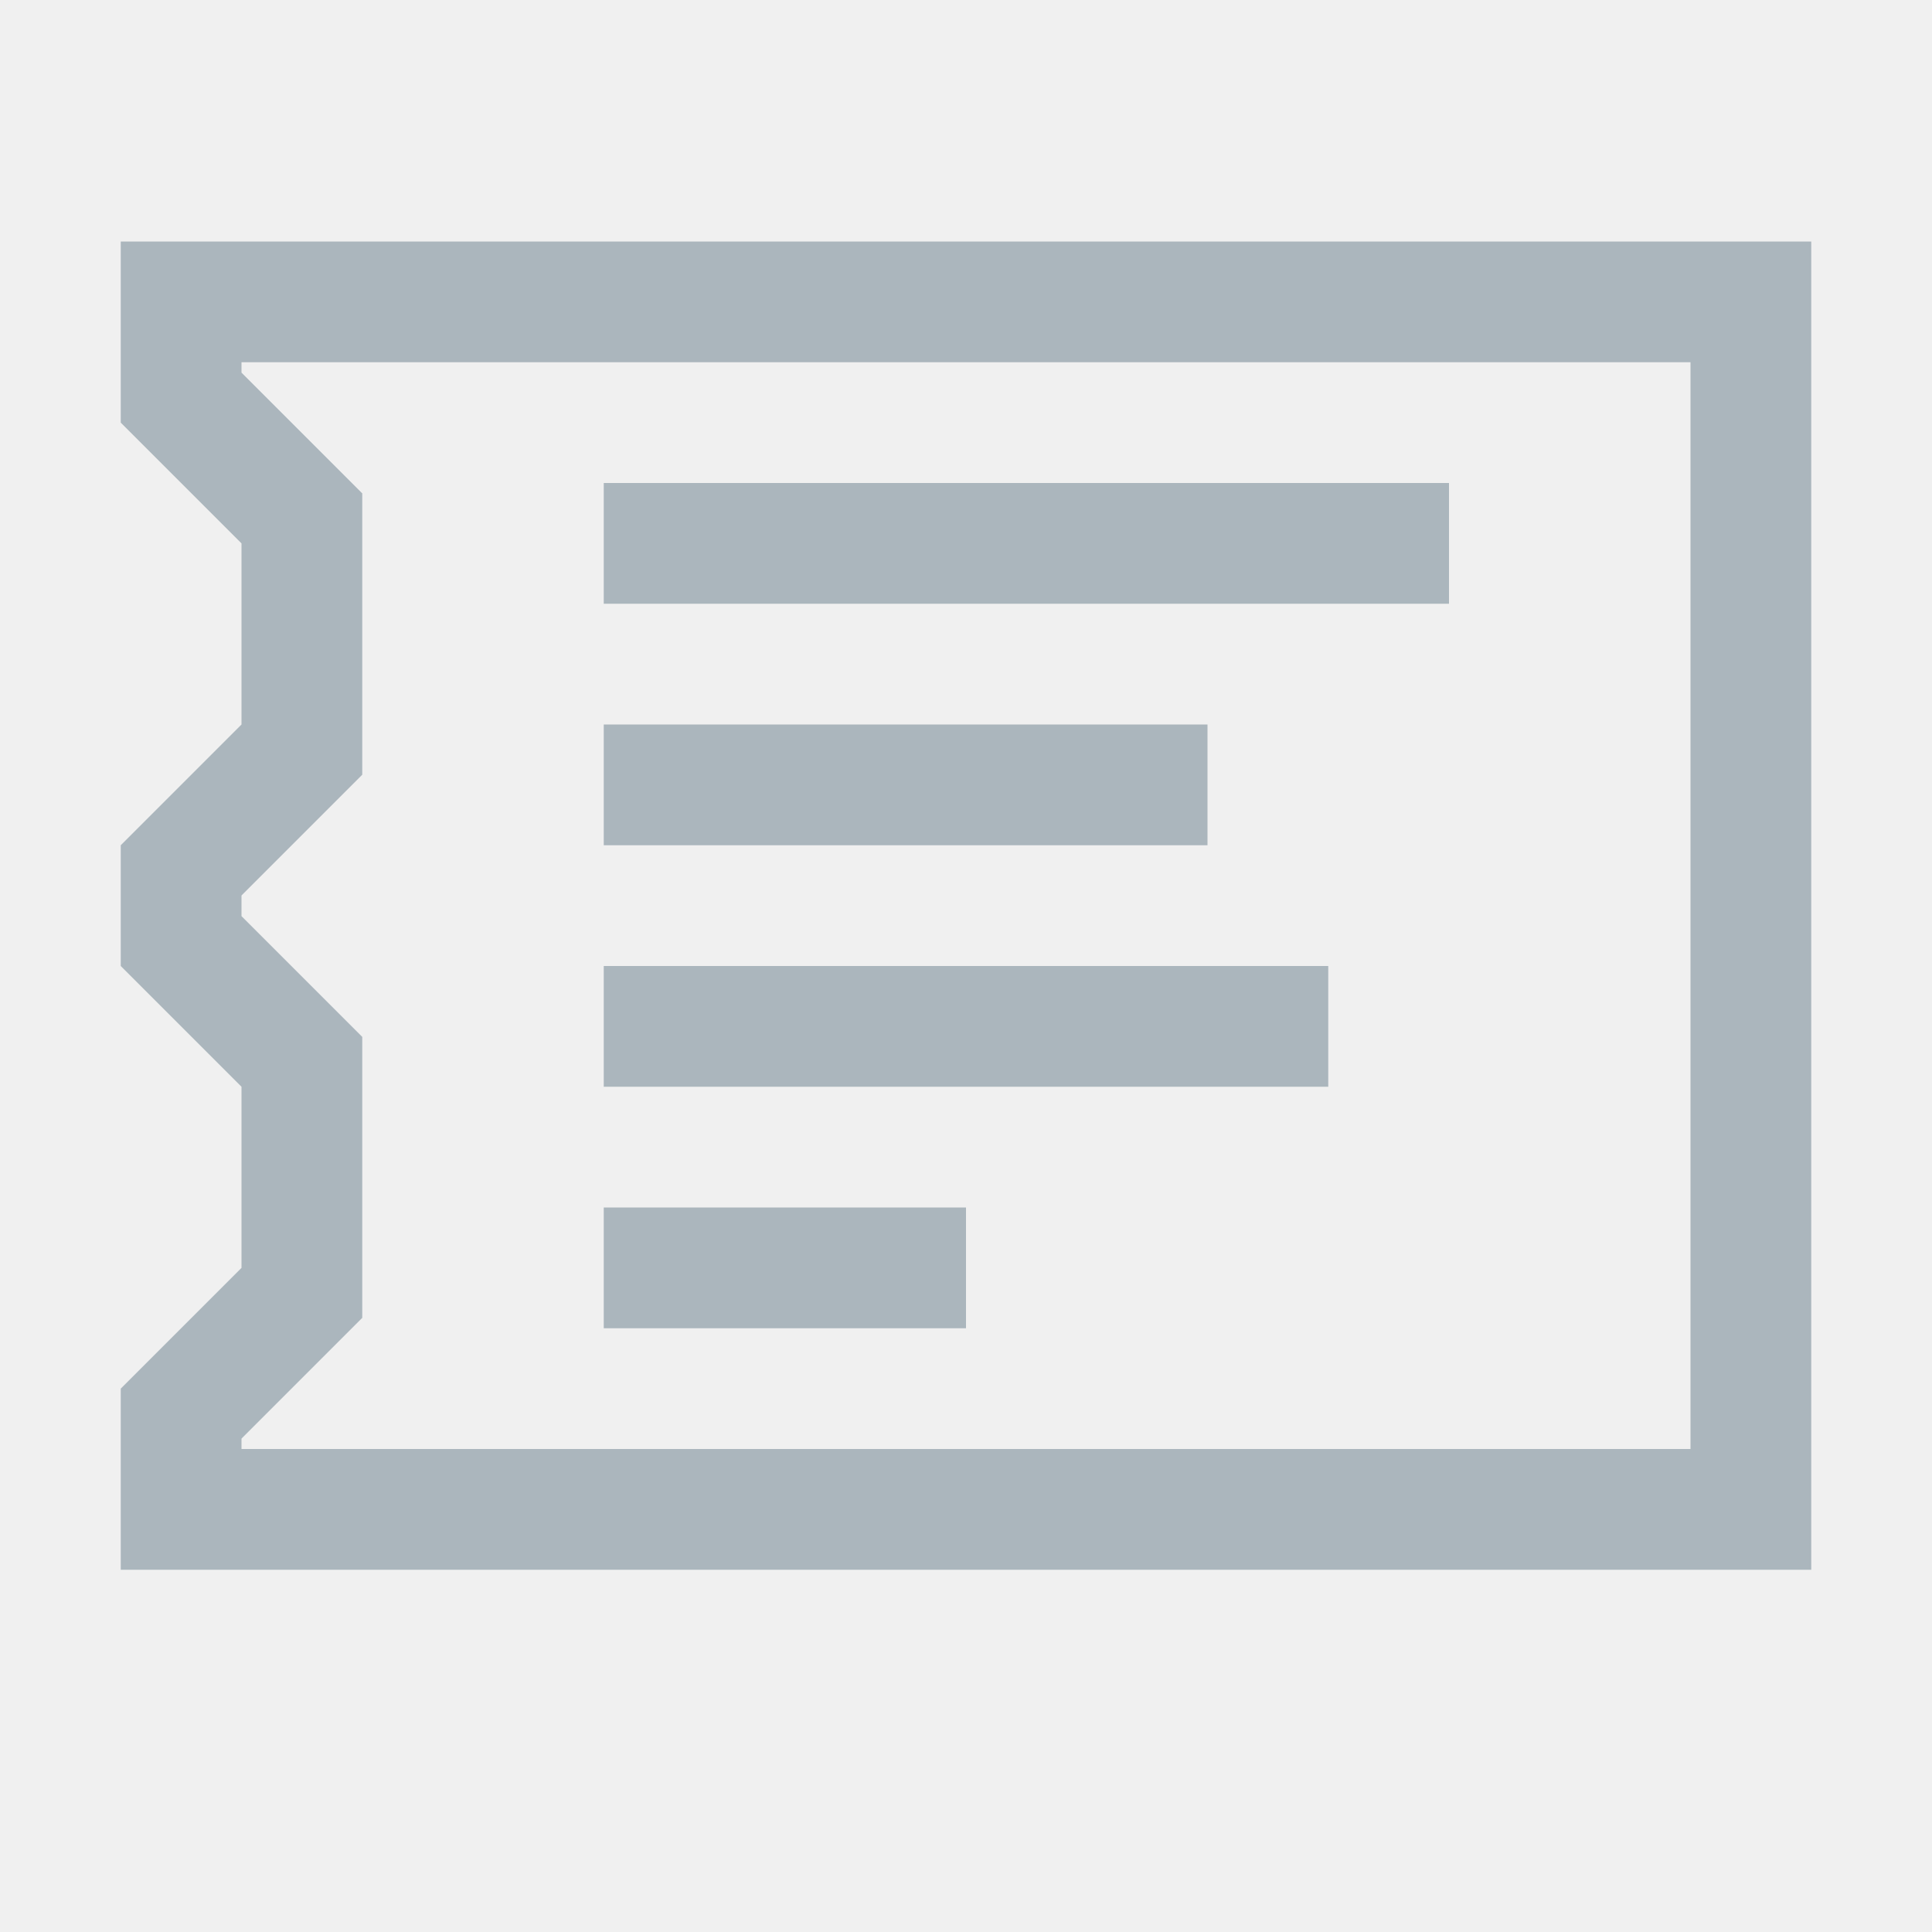
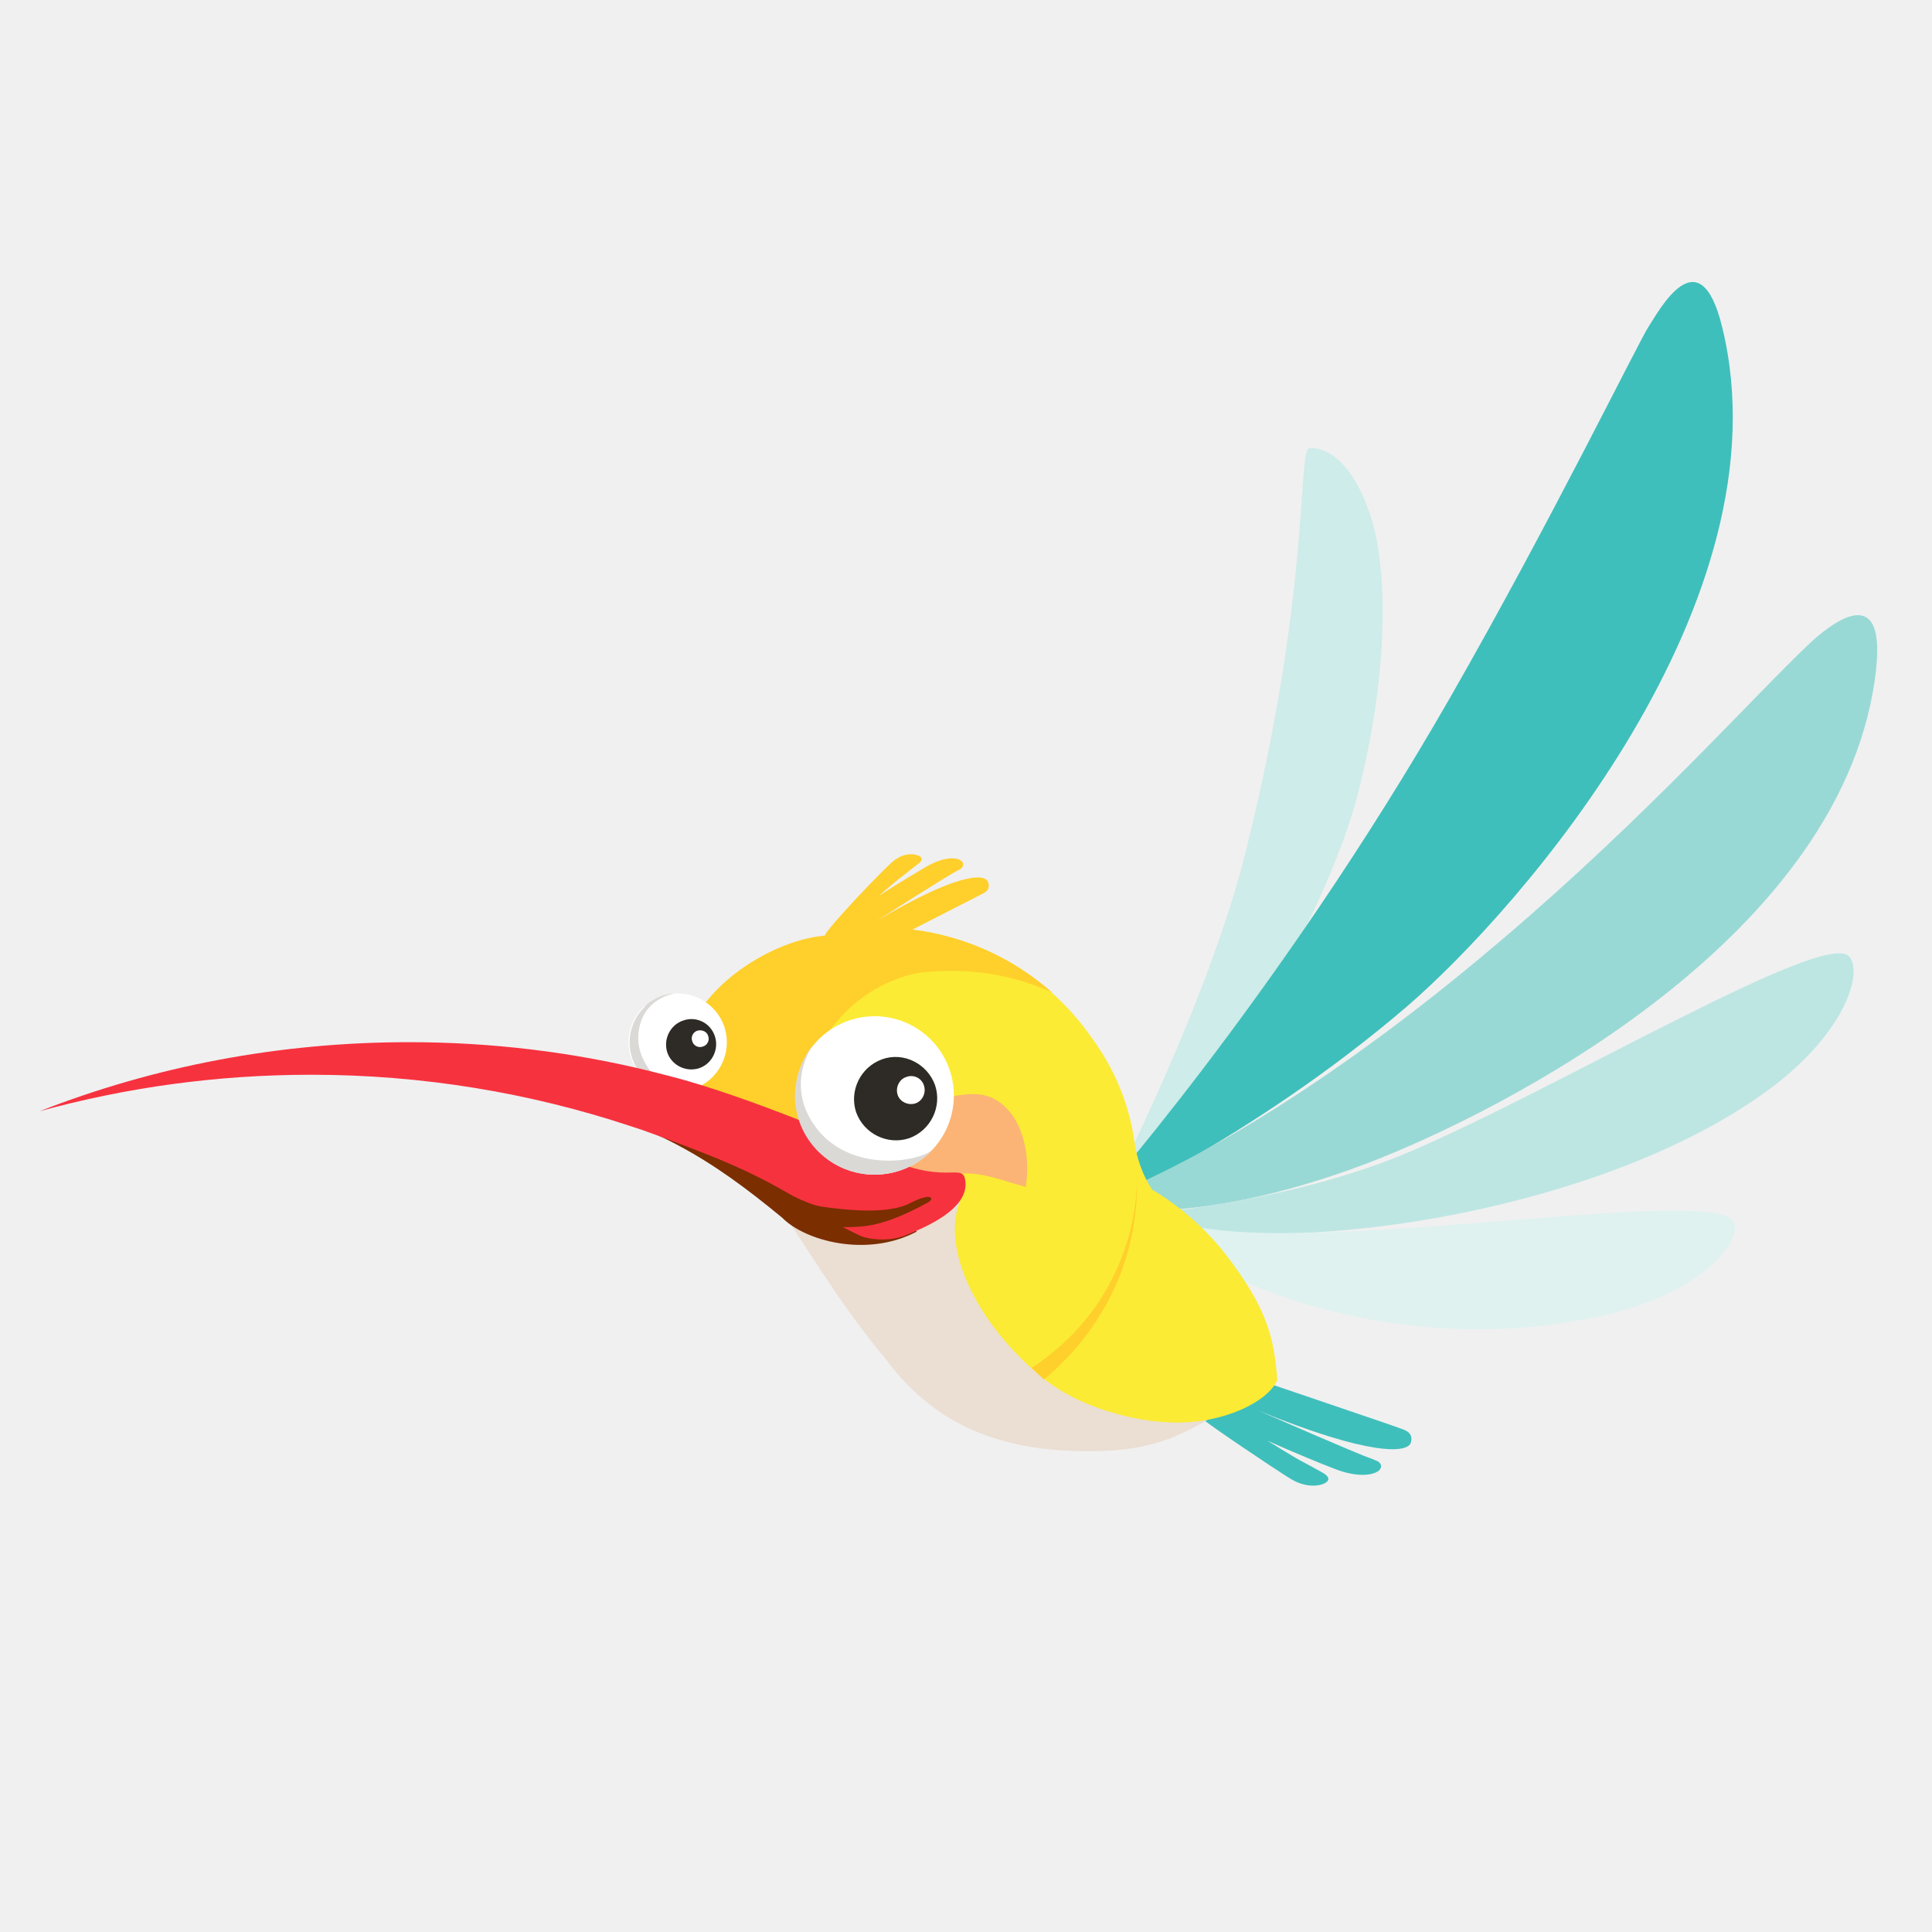
- <svg xmlns="http://www.w3.org/2000/svg" xmlns:ns1="urn:schemas-jetbrains-com:tisvg" ns1:v="1" width="16" height="16" viewBox="0,0,16,16">
-   <g>
-     <path d="M0,0L16,0L16,16L0,16Z" fill="#FFFFFF" opacity="0" />
-     <path d="M1,2L1,3.5L2,4.5L2,6L1,7L1,8L2,9L2,10.5L1,11.5L1,13L15,13L15,2ZM1,2M14,12L2,12L2,11.914L3,10.914L3,8.587L2,7.587L2,7.416L3,6.416L3,4.086L2,3.086L2,3L14,3ZM14,12" fill="#9AA7B0" opacity="0.8" />
-     <path d="M12,5L5,5L5,4L12,4ZM12,5M10,6L5,6L5,7L10,7ZM10,6M8,10L5,10L5,11L8,11ZM8,10M11,8L5,8L5,9L11,9ZM11,8" fill="#9AA7B0" opacity="0.8" />
-   </g>
+ <svg xmlns="http://www.w3.org/2000/svg" role="img" width="16" height="16" viewBox="0 0 350 260">
+   <style>.st1{fill:#3fbfbb}.st12{fill:#fff}.st13{fill:#dbd9d6}.st14{fill:#2e2a25}.st15{fill:#7b2e00}</style>
+   <path d="M253.5 213.7c-.4-.2-36.4-12.4-36.4-12.4s-3.1-.3-1.4 3.4c.8 1.8 2.3 3.6 3.7 5-1.8-1.1-3.4-2.1-4.9-3 1.1 2.6 3.3 5.1 3.7 5.6.5.6 12.5 8.7 15.6 10.6 3.1 1.9 5.8 1.2 6.5.6.8-.6 0-1.2-.2-1.4-.2-.2-4.5-2.5-4.5-2.5s-.5-.2-6-3.6c4.5 2 9.8 4.2 12.2 5.1 4.3 1.7 7.3 1.1 8.1.2.8-.9-.2-1.6-.6-1.7-.4-.2-1.8-.7-1.8-.7s-2.7-1-19.4-8.3c20.1 8.2 27 7.7 27.5 5.7.6-2.1-1.8-2.4-2.1-2.6z" class="st1" />
+   <path fill="#ceece9" d="M199.2 174.8s19.4-36.8 26.6-66c11.8-47.5 9.2-72.3 11.4-72.6 2.4-.2 7.4 1.4 11 12s3.1 31.2-2.7 52.4c-2.9 10.2-13.9 40.6-46.3 74.2z" />
+   <path d="M196.7 174.8s34.6-38.6 66.1-93.6c18.1-31.6 34.1-64.4 35.9-67.1s9.2-16.7 13.3.2c12.1 49.5-36.4 105.2-57.2 123.1-28.5 24.4-58.1 37.4-58.1 37.4z" class="st1" />
+   <path fill="#99d9d5" d="M196.5 173.3s29.3-8.6 75.5-48c26.6-22.6 45.8-44.3 55.9-53.8 2.9-2.7 13.7-12 12 4.5-5.1 48.6-67.6 80.3-92.1 89.7-33.7 12.8-51.3 7.6-51.3 7.6z" />
+   <path fill="#bde6e3" d="M210.2 174.6s24.8-2.2 45.3-11c27.1-11.6 74.6-40 79.4-35.4 2.8 2.7-.5 14.5-16 25.3-35.3 24.7-99.1 29.6-108.7 21.1z" />
+   <path fill="#dff2f0" d="M203.4 171s2.3 6.5 23.8 7.3c29.4 1.1 84.3-7.9 86.9-1.9 1.6 3.6-6.1 13.2-24.5 17.1-42.2 9.1-80.7-10.9-86.2-22.5z" />
+   <path fill="#ebded2" d="M191.8 202.2c-2.7-2.2-12.9-35.7-16.1-43.9l-70.7-5.2c33 2.7 33.4 21 54.7 47.2h.1c9.5 13.4 22.1 17.6 37.4 17.6 10.9 0 16.4-2.3 25-7.8-6.6-.8-23.7-2.5-30.4-7.9z" />
+   <path fill="#fbeb34" d="M222.4 182.7c-2.2-2.9-5-5.8-8.2-8.4-1.8-1.4-3.6-2.7-5.5-3.8-1.7-2.6-2.8-5.7-3.2-8.8-1-7-3.8-13.4-7.8-18.8-8.3-11.9-22.1-19.7-37.7-19.7-18.3 0-29.3 11.9-36.7 27.4 2.6.6.3.1 2.8.8 17.4 5 32.9 11.7 47.9 21-3.7 8.5 2.9 22.5 15 32.3 6.7 5.4 16.6 7.8 23.2 8 9.6.3 17.6-3.9 19.2-7.7-.6-7.6-1.8-12.8-9-22.3z" />
+   <path fill="#ffcf2b" d="M190.6 134.8c-6.9-6.1-15.6-10.2-25.3-11.4 6.2-3.2 12.2-6.2 12.3-6.3.3-.2 2-.6 1.4-2.3-.6-1.7-5.9-1.5-20.3 7.1 11.9-7.6 13.9-8.7 13.9-8.7s1-.6 1.3-.7c.3-.2 1-.8.3-1.5s-3-.9-6.2.9c-1.7 1-5.6 3.3-8.8 5.4 3.8-3.3 4.2-3.5 4.2-3.5s3-2.4 3.2-2.5c.2-.2.7-.8 0-1.2-.7-.4-2.8-.8-4.9 1-2.2 1.9-11.7 11.9-12.3 13.4-10.7.9-27.6 11.7-26 26.2 2.6.6.7.2 3.2.9 0 0 11 3.6 13.5 4.9l6.7 2.7c-.6-2-.9-5.7-.9-7.8.1-3.7 6.3-17.5 20.7-20.2 1.7-.2 3.5-.3 5.3-.3 6.7-.1 13 1.3 18.7 3.9zm15.4 33.5c-.1 8.2-2.6 15.9-6.8 22.3-3.2 4.9-7.4 9-12.3 12.2.7.7 1.5 1.4 2.2 2.1 4.5-3.7 8.3-8.2 11.2-13.4 3.7-6.6 5.7-14.2 5.7-22.3v-.9z" />
+   <path fill="none" d="M181.4 195.8c-.2-.1-.3-.3-.5-.4.1.1.2.2.3.4h.2z" />
+   <path fill="#fbb475" d="M158.5 165.6s6.7-10.1 12.4-11.6c5.7-1.4 9-1.2 12.1 2.5 3.1 3.8 3.5 10 2.8 13.5-3.6-.9-6.5-2.2-10-2.4-3.6-.2-16 .2-16 .2l-1.3-2.2z" />
+   <path d="M129 150.2c-3.5 3.4-9.1 3.4-12.6-.1-3.4-3.5-3.4-9.1.1-12.6 3.5-3.4 9.1-3.4 12.6.1s3.4 9.1-.1 12.6" class="st12" />
+   <path d="M118.4 136.1c1.2-.7 2.5-1.1 3.8-1.1 0 0-5.7.7-6.5 6.9-.8 6.1 5.2 10.7 7.4 10.9-2.4 0-4.8-.8-6.5-2.7-3.4-3.5-3.4-9.1.1-12.6.4-.6 1-1 1.7-1.4" class="st13" />
+   <path d="M129.5 142.7c.8 2.4-.5 5-2.8 5.8-2.4.8-5-.5-5.8-2.8-.8-2.4.5-5 2.8-5.8 2.4-.9 5 .4 5.8 2.8" class="st14" />
+   <path d="M128.3 142.7c.3.8-.2 1.7-1 1.9-.8.3-1.7-.2-1.9-1-.3-.8.2-1.7 1-1.9.8-.2 1.7.2 1.9 1" class="st12" />
+   <path d="M166.1 178.1L150.6 167l-52-14.4c-.8-.2-1.4.7-.9 1.3 20.4 4 31.5 11.4 44 21.7 4.1 4.2 15.4 7.3 24.4 2.5z" class="st15" />
+   <path fill="#f7323f" d="M174.9 169.1c-.4-4-3.5 1.3-16.4-5.3-.6-.3-1.9-1-1.9-1s-17.7-7.8-31.8-11.9c-2.4-.7-4.8-1.3-7.2-1.9-13.9-3.4-28.5-5.2-43.5-5.2-23.6 0-46.2 4.4-66.9 12.5 15.7-4.3 32.1-6.6 49.2-6.6 20.2 0 39.7 3.3 57.8 9.3 2.6.8 5.1 1.8 7.6 2.7 8.7 3.3 16.7 6.3 26.9 13.2.3.3 2.6 1.8 7.2 4 1.4.6 5.3 1.2 8.6-.3 5.5-2.2 10.8-5.3 10.4-9.5z" />
+   <path d="M168.6 163.6c-5.6 5.6-14.7 5.6-20.3 0-5.6-5.6-5.6-14.7 0-20.3 5.6-5.6 14.7-5.6 20.3 0 5.6 5.6 5.6 14.7 0 20.3" class="st12" />
+   <path d="M144.5 149.8c.6-2.1 1.6-4 2.9-5.7 0 0-5.6 7.4.6 15.4 6.2 7.9 18.2 6.1 20.9 3.8-2.6 2.8-6.4 4.5-10.5 4.5-7.9 0-14.4-6.4-14.4-14.4.1-1.2.2-2.4.5-3.6" class="st13" />
+   <path d="M165 172.9c-4.1 2.2-11.8 1.3-16.1.7-2.8-.4-7.5-3.1-10.4-4.6 0 .3 7.6 6.3 8 6.6 1.1.8 3.7 1.7 6.5 1.7 3.6 0 7.1-.1 15-4.4 1.4-.7.9-2-3 0z" class="st15" />
+   <path d="M169.4 151.6c1.3 3.9-.8 8.2-4.7 9.6-3.9 1.3-8.2-.8-9.6-4.7-1.3-3.9.8-8.2 4.7-9.6s8.2.8 9.6 4.7" class="st14" />
+   <path d="M167.4 151.7c.4 1.3-.3 2.8-1.6 3.2s-2.8-.3-3.2-1.6c-.4-1.3.3-2.8 1.6-3.2 1.3-.5 2.8.2 3.2 1.6" class="st12" />
</svg>
